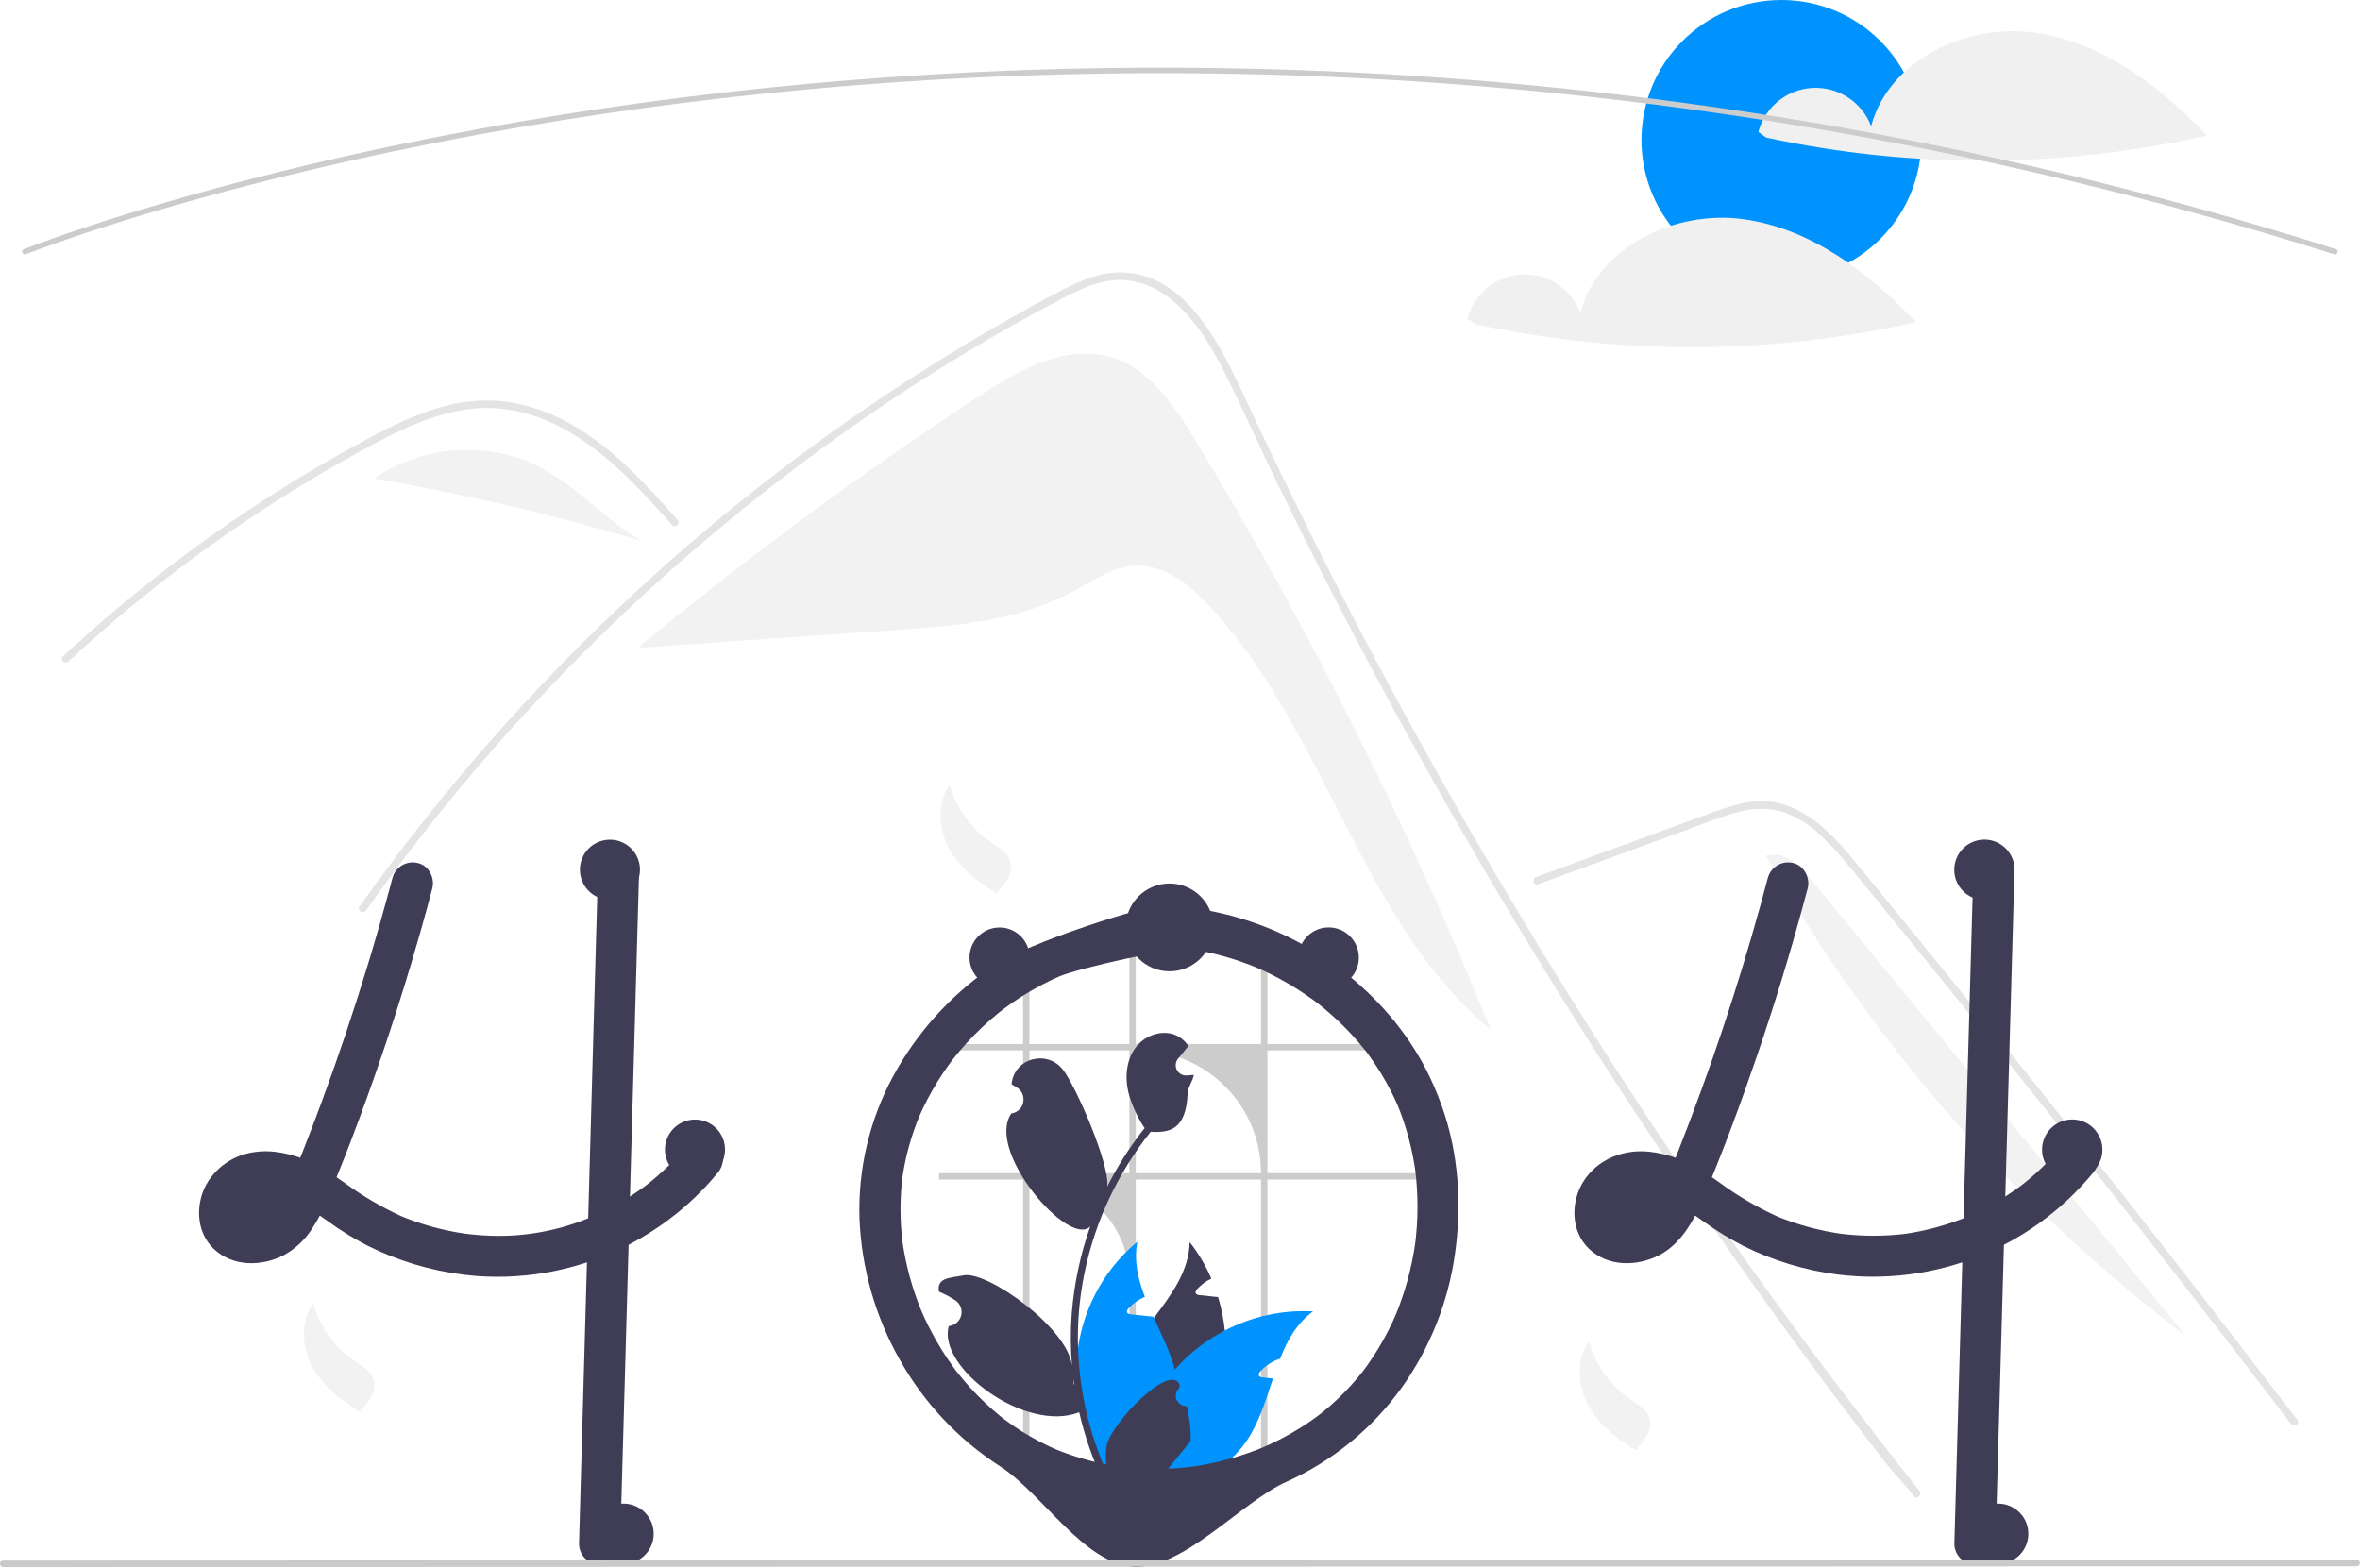
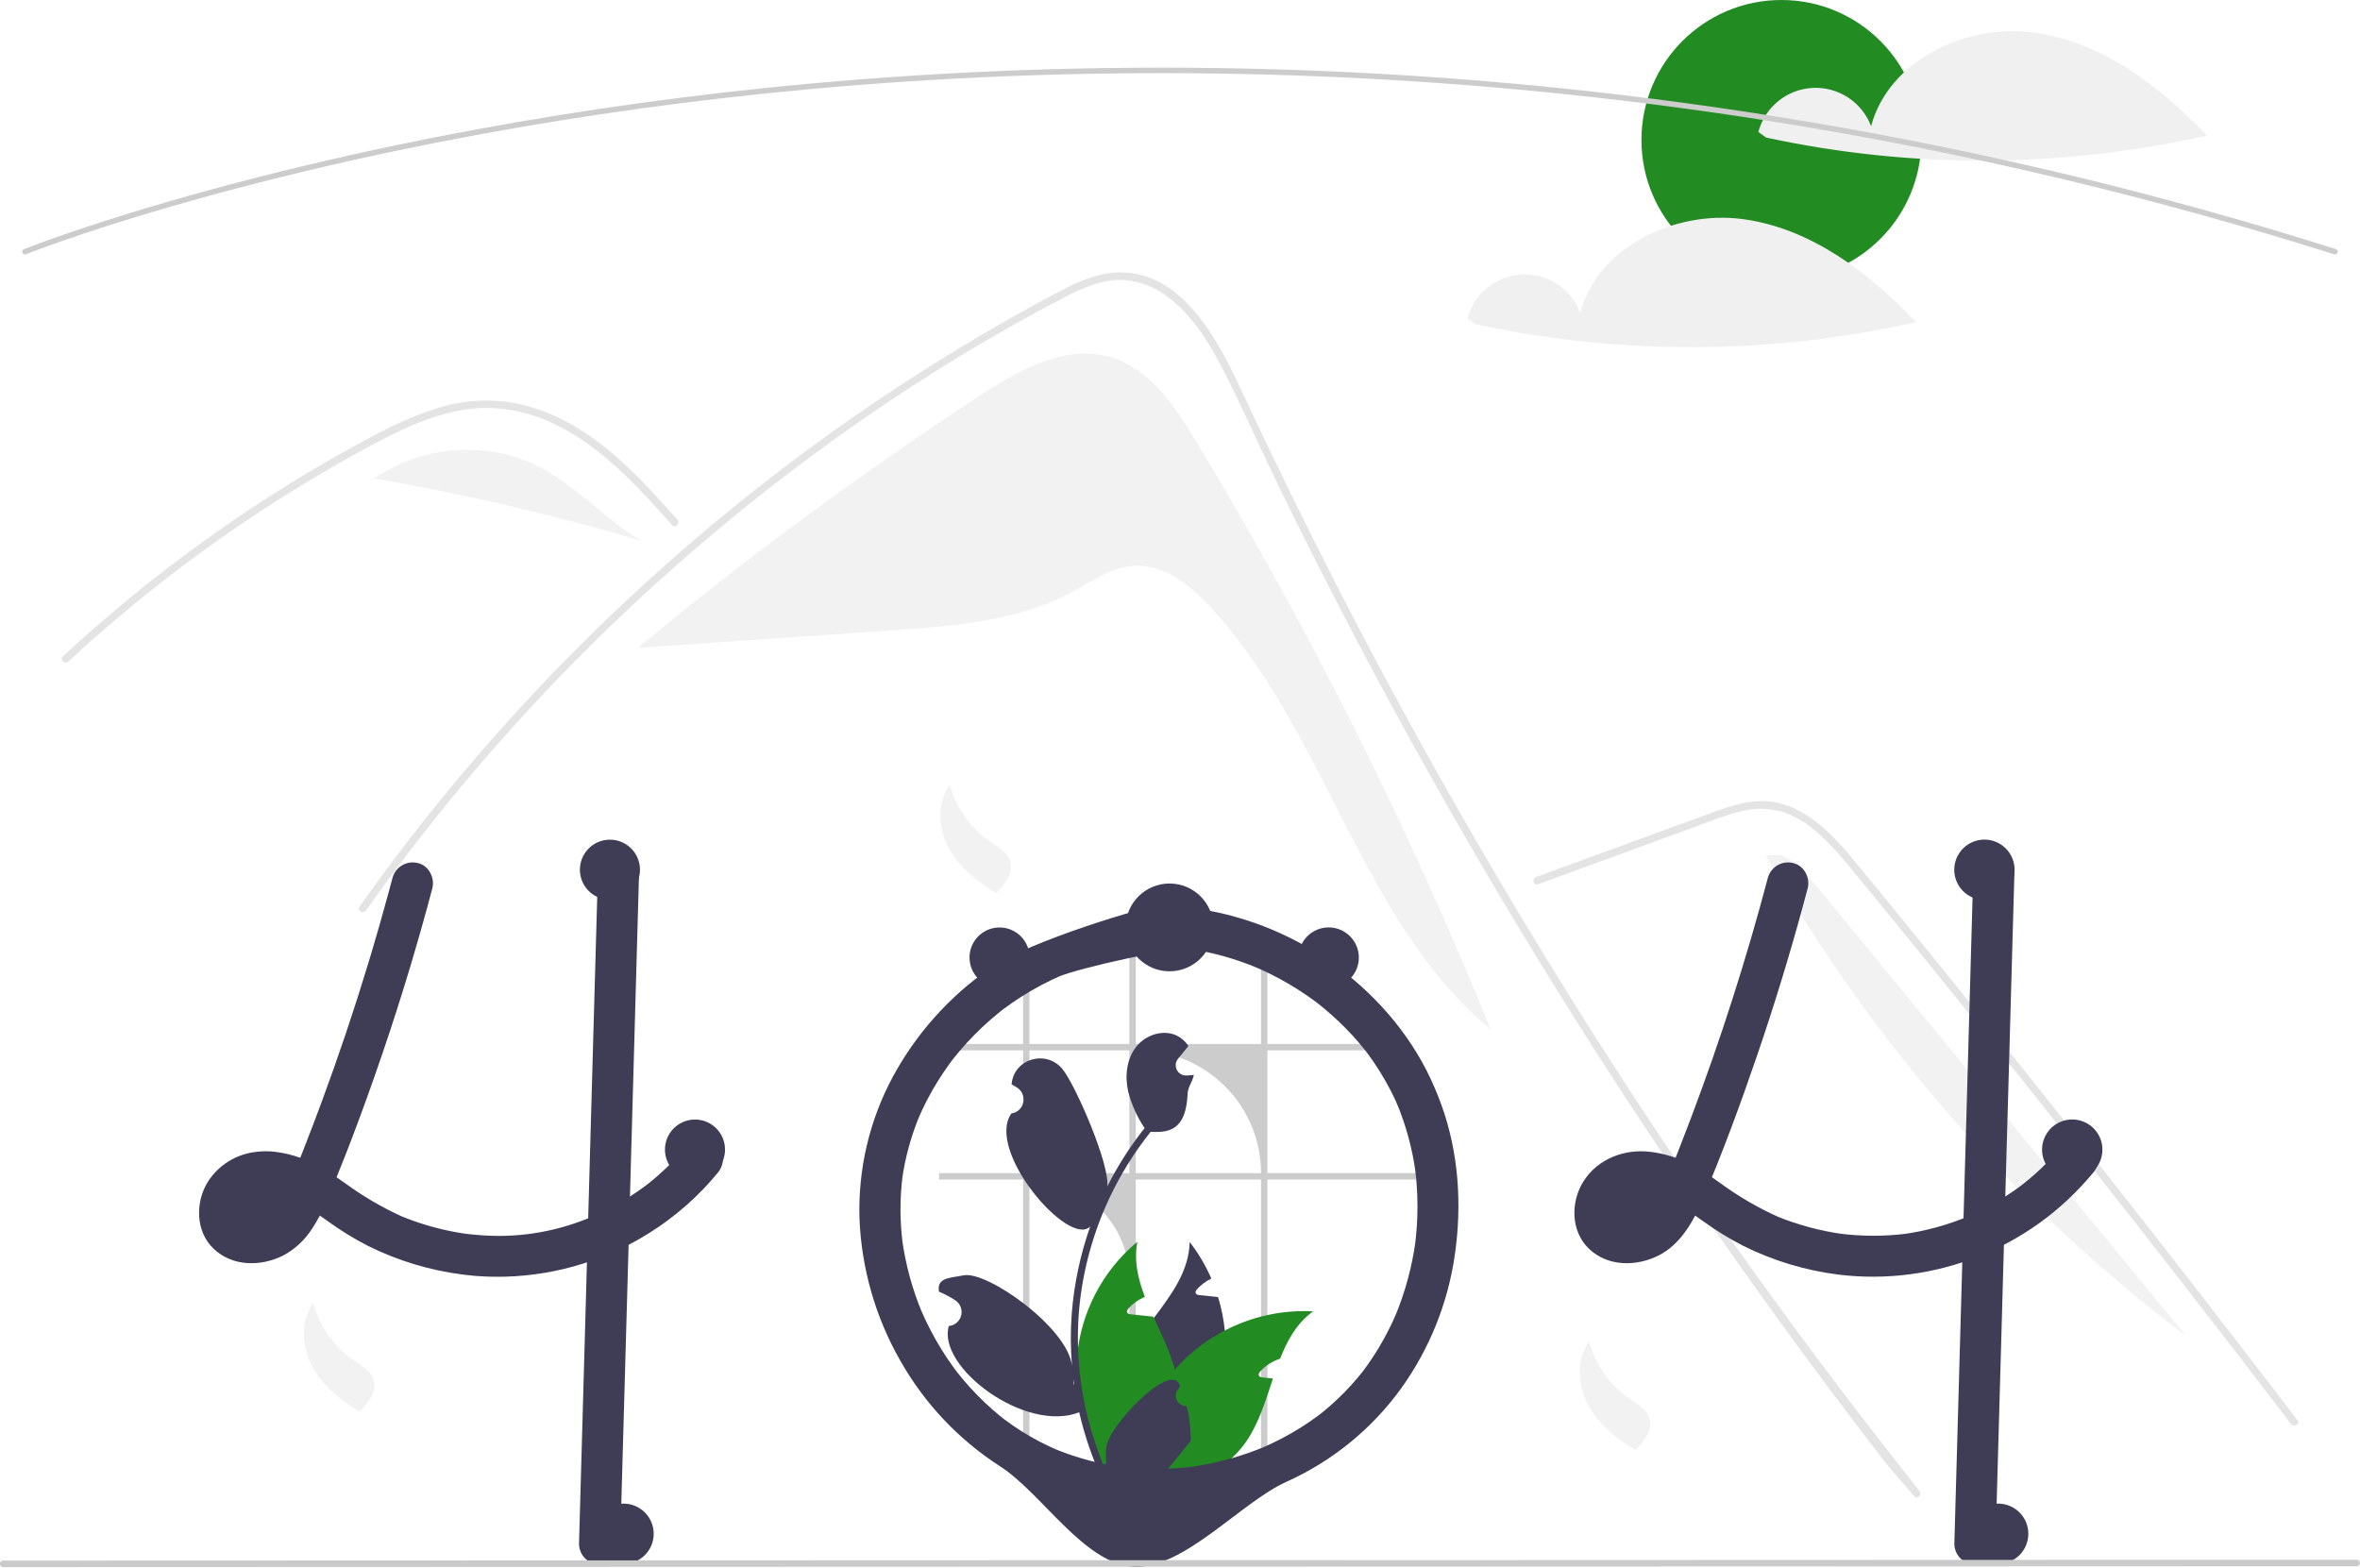
<svg xmlns="http://www.w3.org/2000/svg" data-name="Layer 1" width="860.131" height="571.148" viewBox="0 0 860.131 571.148">
  <path d="M605.67,324.953c-7.669-12.684-16.757-26.228-30.99-30.37-16.482-4.796-33.413,4.732-47.775,14.135a1392.157,1392.157,0,0,0-123.893,91.283l.043.492q46.226-3.188,92.451-6.376c22.265-1.535,45.296-3.283,64.972-13.816,7.467-3.997,14.745-9.336,23.206-9.708,10.512-.462,19.677,6.879,26.88,14.549,42.607,45.371,54.937,114.754,102.738,154.616A1516.995,1516.995,0,0,0,605.67,324.953Z" transform="translate(-169.9343 -164.426)" fill="#f2f2f2" />
  <path d="M867.571,709.781c-4.712-5.95-6.637-7.343-11.285-13.348q-56.764-73.416-106.708-151.792-33.924-53.23-64.483-108.504-14.549-26.278-28.3-52.969-10.67-20.695-20.865-41.638c-1.944-3.988-3.832-7.994-5.711-12.009-4.428-9.442-8.773-18.93-13.439-28.244-5.317-10.616-11.789-21.745-21.553-28.877a29.405,29.405,0,0,0-15.319-5.895c-7.948-.513-15.282,2.769-22.176,6.353-50.439,26.301-97.659,59.276-140.37,96.798A730.778,730.778,0,0,0,303.322,496.247c-1.008,1.439-3.392.064-2.374-1.384q6.009-8.498,12.257-16.813A734.817,734.817,0,0,1,500.805,303.064q18.248-11.826,37.183-22.542c6.362-3.603,12.752-7.16,19.251-10.497,6.371-3.273,13.137-6.215,20.416-6.325,24.77-.385,37.595,27.667,46.405,46.542q4.153,8.911,8.406,17.766,16.075,33.621,33.387,66.628,10.685,20.379,21.837,40.52,34.707,62.718,73.779,122.897c34.506,53.143,68.737,100.089,108.046,149.785C870.596,709.213,868.662,711.175,867.571,709.781Z" transform="translate(-169.9343 -164.426)" fill="#e4e4e4" />
  <path d="M414.916,355.804c-1.439-1.604-2.869-3.209-4.318-4.813-11.422-12.633-23.679-25.118-39.364-32.361a57.11,57.11,0,0,0-23.927-5.546c-8.562.028-16.932,2.273-24.843,5.418-3.74,1.494-7.398,3.19-11.001,4.996-4.116,2.072-8.159,4.281-12.183,6.509q-11.331,6.27-22.368,13.091-21.961,13.572-42.546,29.216-10.671,8.113-20.902,16.758-9.516,8.031-18.646,16.492c-1.302,1.201-3.245-.743-1.944-1.943,1.604-1.494,3.227-2.979,4.85-4.446q6.875-6.215,13.971-12.193,12.939-10.918,26.549-20.993,21.163-15.676,43.783-29.225,11.304-6.765,22.918-12.963c2.338-1.247,4.703-2.466,7.096-3.621a113.116,113.116,0,0,1,16.868-6.866,60.006,60.006,0,0,1,25.476-2.503,66.327,66.327,0,0,1,23.505,8.131c15.401,8.608,27.346,21.919,38.97,34.909C418.033,355.171,416.099,357.124,414.916,355.804Z" transform="translate(-169.9343 -164.426)" fill="#e4e4e4" />
  <path d="M730.477,486.711l36.905-13.498,18.323-6.702c5.968-2.183,11.921-4.667,18.09-6.23a28.539,28.539,0,0,1,16.374.209,37.738,37.738,0,0,1,12.771,7.917,103.64,103.64,0,0,1,10.475,11.186c3.989,4.794,7.92,9.639,11.868,14.467q24.441,29.891,48.563,60.041,24.121,30.15,47.92,60.556,23.857,30.48,47.385,61.216,2.882,3.765,5.76,7.534c1.06,1.388,3.449.02,2.375-1.388Q983.582,650.974,959.549,620.184q-24.092-30.864-48.516-61.466-24.424-30.601-49.179-60.937-6.167-7.558-12.354-15.099c-3.48-4.241-6.92-8.527-10.736-12.474-7.005-7.245-15.758-13.648-26.234-13.822-6.16-.102-12.121,1.852-17.844,3.923-6.17,2.232-12.325,4.506-18.486,6.759l-37.163,13.592-9.291,3.398c-1.649.603-.937,3.262.731,2.652Z" transform="translate(-169.9343 -164.426)" fill="#e4e4e4" />
  <path d="M366.377,334.526c-18.754-9.639-42.771-7.751-60.005,4.291a855.847,855.847,0,0,1,97.371,22.726C390.46,353.759,380.07,341.563,366.377,334.526Z" transform="translate(-169.9343 -164.426)" fill="#f2f2f2" />
  <path d="M306.188,338.784l-3.61,2.935c1.221-1.027,2.491-1.99,3.795-2.901C306.311,338.807,306.249,338.795,306.188,338.784Z" transform="translate(-169.9343 -164.426)" fill="#f2f2f2" />
  <path d="M831.549,486.846c-3.633-4.422-7.56-9.052-12.994-10.848l-5.073.2A575.436,575.436,0,0,0,966.749,651.418Q899.149,569.132,831.549,486.846Z" transform="translate(-169.9343 -164.426)" fill="#f2f2f2" />
  <path d="M516.084,450.367A37.481,37.481,0,0,0,531.015,471.325c2.82,1.92,6.157,3.762,7.122,7.035a8.379,8.379,0,0,1-.874,6.15,24.884,24.884,0,0,1-3.861,5.041l-.137.512c-6.998-4.147-13.656-9.393-17.522-16.551s-4.406-16.539.341-23.145" transform="translate(-169.9343 -164.426)" fill="#f2f2f2" />
  <path d="M749.084,653.367A37.481,37.481,0,0,0,764.015,674.325c2.82,1.92,6.157,3.762,7.122,7.035a8.379,8.379,0,0,1-.874,6.15,24.884,24.884,0,0,1-3.861,5.041l-.137.512c-6.998-4.147-13.656-9.393-17.522-16.551s-4.406-16.539.341-23.145" transform="translate(-169.9343 -164.426)" fill="#f2f2f2" />
  <path d="M284.084,639.367A37.481,37.481,0,0,0,299.015,660.325c2.82,1.92,6.157,3.762,7.122,7.035a8.379,8.379,0,0,1-.874,6.15,24.884,24.884,0,0,1-3.861,5.041l-.137.512c-6.998-4.147-13.656-9.393-17.522-16.551s-4.406-16.539.341-23.145" transform="translate(-169.9343 -164.426)" fill="#f2f2f2" />
-   <circle cx="649.249" cy="51" r="51" fill="#0093fd" />
+   <circle cx="649.249" cy="51" r="51" fill="forestgreen" />
  <path d="M911.219,176.296c-24.717-3.341-52.935,10.019-59.341,34.124a21.597,21.597,0,0,0-41.094,2.109l2.83,2.027a372.275,372.275,0,0,0,160.659-.726C957.079,195.76,935.935,179.637,911.219,176.296Z" transform="translate(-169.9343 -164.426)" fill="#f0f0f0" />
  <path d="M805.219,244.296c-24.717-3.341-52.935,10.019-59.341,34.124a21.597,21.597,0,0,0-41.094,2.109l2.83,2.027a372.275,372.275,0,0,0,160.659-.726C851.079,263.76,829.935,247.637,805.219,244.296Z" transform="translate(-169.9343 -164.426)" fill="#f0f0f0" />
  <path d="M1020.946,257.154a.982.982,0,0,1-.302-.047C756.237,173.489,523.199,184.424,374.264,208.321c-20.269,3.251-40.591,7.006-60.404,11.161-5.058,1.06-10.306,2.195-15.597,3.378-6.319,1.407-12.554,2.856-18.532,4.306q-3.873.917-7.595,1.849c-3.758.928-7.572,1.895-11.66,2.957-4.568,1.178-9.209,2.413-13.797,3.672a.442.442,0,0,1-.051.015l0.0.001c-5.183,1.415-10.338,2.871-15.323,4.325-2.698.779-5.304,1.548-7.799,2.307-.279.077-.526.151-.776.228l-.536.163c-.311.095-.617.188-.924.275l-.02.006 0.0.001-.812.252c-.968.293-1.912.579-2.841.864-24.545,7.566-38.038,12.949-38.171,13.002a1,1,0,1,1-.744-1.856c.134-.053,13.693-5.463,38.328-13.058.932-.286,1.879-.572,2.85-.866l.754-.234c.026-.01.052-.018.078-.025.305-.087.61-.18.919-.273l.537-.163c.268-.081.531-.161.801-.235,2.479-.754,5.093-1.524,7.798-2.307,4.987-1.455,10.147-2.911,15.334-4.328.016-.006.033-.01.049-.015v-.001c4.604-1.263,9.263-2.503,13.845-3.685,4.094-1.063,7.915-2.032,11.68-2.962q3.738-.93,7.609-1.853c5.985-1.451,12.233-2.902,18.563-4.312,5.299-1.184,10.556-2.322,15.622-3.383,19.843-4.162,40.198-7.923,60.497-11.179C523.096,182.415,756.467,171.463,1021.246,255.201a1.0 1,0,0,1-.301,1.953Z" transform="translate(-169.9343 -164.426)" fill="#ccc" />
  <path d="M432.923,584.266a6.729,6.729,0,0,0-1.7-2.67,6.43,6.43,0,0,0-.92-.71c-2.61-1.74-6.51-2.13-8.99,0a5.81,5.81,0,0,0-.69.71q-1.11,1.365-2.28,2.67c-1.28,1.46-2.59,2.87-3.96,4.24-.39.38-.78.77-1.18,1.15-.23.23-.46.45-.69.67-.88.84-1.78,1.65-2.69,2.45-.48.43-.96.85-1.45,1.26-.73.61-1.46,1.22-2.2,1.81-.07.05-.14.1-.21.16-.02.01-.03.03-.05.04-.01,0-.02,0-.03.02a.179.179,0,0,0-.07.05c-.22.15-.37.25-.48.34.04-.02.08-.05.12-.07-.18.14-.37.28-.55.42-1.75,1.29-3.54,2.53-5.37,3.69a99.21,99.21,0,0,1-14.22,7.55c-.33.13-.67.27-1.01.4a85.97,85.97,0,0,1-40.85,6.02q-2.13-.165-4.26-.45c-1.64-.24-3.27-.53-4.89-.86a97.932,97.932,0,0,1-18.02-5.44,118.652,118.652,0,0,1-20.66-12.12c-1-.71-2.01-1.42-3.02-2.11,1.15-2.82,2.28-5.64,3.38-8.48.55-1.37,1.08-2.74,1.6-4.12,4.09-10.63,7.93-21.36,11.61-32.13q5.58-16.365,10.53-32.92.51-1.68.99-3.36,2.595-8.745,4.98-17.53c.15-.57.31-1.13.45-1.7q.69-2.52,1.35-5.04c1-3.79-1.26-8.32-5.24-9.23a7.634,7.634,0,0,0-9.22,5.24c-.43,1.62-.86,3.23-1.3,4.85q-3.165,11.745-6.66,23.41-.51,1.68-1.02,3.36-7.71,25.41-16.93,50.31-1.11,3.015-2.25,6.01c-.37.98-.74,1.96-1.12,2.94-.73,1.93-1.48,3.86-2.23,5.79-.43,1.13-.87,2.26-1.31,3.38-.29.71-.57,1.42-.85,2.12a41.809,41.809,0,0,0-8.81-2.12l-.48-.06a27.397,27.397,0,0,0-7.01.06,23.914,23.914,0,0,0-17.24,10.66c-4.77,7.51-4.71,18.25,1.98,24.63,6.89,6.57,17.32,6.52,25.43,2.41a28.351,28.351,0,0,0,10.52-9.86,50.569,50.569,0,0,0,2.74-4.65c.21.14.42.28.63.43.8.56,1.6,1.13,2.39,1.69a111.738,111.738,0,0,0,14.51,8.91,108.359,108.359,0,0,0,34.62,10.47c.27.03.53.07.8.1,1.33.17,2.67.3,4.01.41a103.782,103.782,0,0,0,55.58-11.36q2.175-1.125,4.31-2.36,3.315-1.92,6.48-4.08c1.15-.78,2.27-1.57,3.38-2.4a101.042,101.042,0,0,0,13.51-11.95q2.355-2.475,4.51-5.11a8.061,8.061,0,0,0,2.2-5.3A7.564,7.564,0,0,0,432.923,584.266Zm-165.59,23.82c.21-.15.42-.31.62-.47C267.893,607.766,267.603,607.936,267.333,608.086Zm3.21-3.23c-.23.26-.44.52-.67.78a23.366,23.366,0,0,1-2.25,2.2c-.11.1-.23.2-.35.29a.01.01,0,0,0-.01.01,3.804,3.804,0,0,0-.42.22q-.645.39-1.32.72a17.005,17.005,0,0,1-2.71.75,16.799,16.799,0,0,1-2.13.02h-.02a14.823,14.823,0,0,1-1.45-.4c-.24-.12-.47-.26-.7-.4-.09-.08-.17-.16-.22-.21a2.44,2.44,0,0,1-.27-.29.01.01,0,0,0-.01-.01c-.11-.2-.23-.4-.34-.6a.031.031,0,0,1-.01-.02c-.08-.25-.15-.51-.21-.77a12.511,12.511,0,0,1,.01-1.37,13.467,13.467,0,0,1,.54-1.88,11.068,11.068,0,0,1,.69-1.26c.02-.04.12-.2.23-.38.01-.01.01-.01.01-.02.15-.17.3-.35.46-.51.27-.3.56-.56.85-.83a18.022,18.022,0,0,1,1.75-1.01,19.481,19.481,0,0,1,2.93-.79,24.989,24.989,0,0,1,4.41.04,30.301,30.301,0,0,1,4.1,1.01,36.945,36.945,0,0,1-2.77,4.54C270.623,604.746,270.583,604.806,270.543,604.856Zm-11.12-3.29a2.18,2.18,0,0,1-.31.39A1.409,1.409,0,0,1,259.423,601.566Z" transform="translate(-169.9343 -164.426)" fill="#3f3d56" />
  <path d="M402.863,482.136q-.135,4.71-.27,9.42-.285,10.455-.59,20.92-.315,11.775-.66,23.54-.165,6.075-.34,12.15-.465,16.365-.92,32.72c-.03,1.13-.07,2.25-.1,3.38q-.225,8.115-.45,16.23-.255,8.805-.5,17.61-.18,6.6-.37,13.21-1.35,47.895-2.7,95.79a7.648,7.648,0,0,1-7.5,7.5,7.561,7.561,0,0,1-7.5-7.5q.75-26.94,1.52-53.88.675-24.36,1.37-48.72.225-8.025.45-16.06.345-12.09.68-24.18c.03-1.13.07-2.25.1-3.38.02-.99.05-1.97.08-2.96q.66-23.475,1.32-46.96.27-9.24.52-18.49.3-10.545.6-21.08c.09-3.09.17-6.17.26-9.26a7.648,7.648,0,0,1,7.5-7.5A7.561,7.561,0,0,1,402.863,482.136Z" transform="translate(-169.9343 -164.426)" fill="#3f3d56" />
  <path d="M814.291,484.217a893.238,893.238,0,0,1-28.161,87.941c-3.007,7.946-6.083,15.877-9.371,23.712l.756-1.792a54.583,54.583,0,0,1-5.59,10.612q-.229.321-.467.636,1.166-1.49.443-.589c-.254.301-.505.602-.768.895a23.664,23.664,0,0,1-2.249,2.203q-.301.258-.612.504l.938-.729c-.109.257-.873.597-1.111.743a18.254,18.254,0,0,1-2.405,1.219l1.792-.756a19.086,19.086,0,0,1-4.231,1.161l1.994-.268a17.021,17.021,0,0,1-4.298.046l1.994.268a14.002,14.002,0,0,1-3.405-.917l1.792.756a12.012,12.012,0,0,1-1.679-.896c-.271-.177-1.105-.809-.015.025,1.133.866.146.074-.088-.156-.194-.192-.37-.4-.56-.595-.882-.905.996,1.557.397.499a18.182,18.182,0,0,1-.878-1.637l.756,1.792a11.925,11.925,0,0,1-.728-2.651l.268,1.994a13.651,13.651,0,0,1-.003-3.405l-.268,1.994a15.964,15.964,0,0,1,.995-3.68l-.756,1.792a16.729,16.729,0,0,1,1.178-2.298,6.729,6.729,0,0,1,.729-1.071c.049.016-1.269,1.513-.569.757.183-.198.354-.406.539-.602.296-.314.614-.601.926-.898,1.045-.994-1.462.966-.257.179a19.049,19.049,0,0,1,2.749-1.499l-1.792.756a20.311,20.311,0,0,1,4.995-1.34l-1.994.268a25.628,25.628,0,0,1,6.461.076l-1.994-.268a33.211,33.211,0,0,1,7.892,2.22l-1.792-.756c5.39,2.314,10.163,5.749,14.928,9.118a111.95,111.95,0,0,0,14.506,8.906,108.388,108.388,0,0,0,34.622,10.474,103.933,103.933,0,0,0,92.586-36.752,8.078,8.078,0,0,0,2.197-5.303,7.632,7.632,0,0,0-2.197-5.303c-2.752-2.526-7.949-3.239-10.607,0a95.636,95.636,0,0,1-8.107,8.727q-2.017,1.914-4.142,3.71-1.214,1.026-2.461,2.011c-.393.311-1.619,1.138.263-.197-.431.306-.845.64-1.271.955a99.269,99.269,0,0,1-20.332,11.565l1.792-.756a96.836,96.836,0,0,1-24.171,6.622l1.994-.268a97.643,97.643,0,0,1-25.754-.038l1.994.268a99.8,99.8,0,0,1-24.857-6.77l1.792.756a116.025,116.025,0,0,1-21.736-12.591,86.877,86.877,0,0,0-11.113-6.994,42.824,42.824,0,0,0-14.438-4.389c-9.439-1.111-19.057,2.566-24.246,10.72-4.776,7.505-4.714,18.244,1.974,24.625,6.888,6.572,17.318,6.517,25.436,2.406,7.817-3.959,12.513-12.185,15.815-19.942,7.431-17.455,14.01-35.314,20.14-53.263q9.097-26.637,16.499-53.813.917-3.366,1.807-6.739c1.001-3.789-1.261-8.32-5.238-9.226a7.633,7.633,0,0,0-9.226,5.238Z" transform="translate(-169.9343 -164.426)" fill="#3f3d56" />
  <path d="M889.124,482.136l-2.7,95.793-2.685,95.294-1.518,53.884a7.565,7.565,0,0,0,7.5,7.5,7.649,7.649,0,0,0,7.5-7.5l2.7-95.793,2.685-95.294,1.518-53.884a7.565,7.565,0,0,0-7.5-7.5,7.649,7.649,0,0,0-7.5,7.5Z" transform="translate(-169.9343 -164.426)" fill="#3f3d56" />
  <path d="M629.526,700.361h2.329V594.319h54.329v-2.323H631.855V547.252H673.81q-.923-1.173-1.899-2.317H631.855V515.382c-.77-.328-1.547-.645-2.329-.944V544.935h-45.652V507.07c-.782.036-1.553.09-2.329.155v37.71h-36.42V516.684c-.782.346-1.553.711-2.317,1.093V544.935h-30.616v2.317h30.616v44.744h-30.616v2.323h30.616V700.361h2.317V594.319a36.413,36.413,0,0,1,36.42,36.42v69.622h2.329V594.319h45.652Zm-84.401-108.365V547.252h36.42v44.744Zm38.749,0V547.252h.914a44.741,44.741,0,0,1,44.738,44.744Z" transform="translate(-169.9343 -164.426)" opacity="0.2" />
  <path d="M615.303,668.566a63.059,63.059,0,0,1-20.05,33.7c-.74.64-1.48,1.26-2.25,1.87q-2.805.255-5.57.52c-1.53.14-3.04.29-4.54.43l-.27.03-.19-1.64-.76-6.64a37.623,37.623,0,0,1-3.3-32.44c2.64-7.12,7.42-13.41,12.12-19.65,6.49-8.62,12.8-17.14,13.03-27.65a60.544,60.544,0,0,1,7.9,13.33,16.432,16.432,0,0,0-5.12,3.77c-.41.45-.82,1.08-.54,1.62.24.46.84.57,1.36.63,1.25.13,2.51.26,3.76.39,1,.11,2,.21,3,.32a63.99,63.99,0,0,1,2.45,12.18A61.189,61.189,0,0,1,615.303,668.566Z" transform="translate(-169.9343 -164.426)" fill="#3f3d56" />
-   <path d="M648.503,642.356c-5.9,4.29-9.35,10.46-12.03,17.26a16.628,16.628,0,0,0-7.17,4.58c-.41.45-.82,1.08-.54,1.62.24.46.84.57,1.36.63,1.25.13,2.51.26,3.76.39-2.68,8.04-5.14,16.36-9.88,23.15a36.989,36.989,0,0,1-12.03,10.91,38.492,38.492,0,0,1-4.02,1.99q-7.62.585-14.95,1.25-2.805.255-5.57.52c-1.53.14-3.04.29-4.54.43q-.015-.825,0-1.65a63.304,63.304,0,0,1,15.25-39.86c.45-.52.91-1.03,1.38-1.54a61.792,61.792,0,0,1,16.81-12.7A62.654,62.654,0,0,1,648.503,642.356Z" transform="translate(-169.9343 -164.426)" fill="#0093fd" />
-   <path d="M589.163,699.526l-1.15,3.4-.58,1.73c-1.53.14-3.04.29-4.54.43l-.27.03c-1.66.17-3.31.34-4.96.51-.43-.5-.86-1.01-1.28-1.53a62.03,62.03,0,0,1,8.07-87.11c-1.32,6.91.22,13.53,2.75,20.1-.27.11-.53.22-.78.34a16.432,16.432,0,0,0-5.12,3.77c-.41.45-.82,1.08-.54,1.62.24.46.84.57,1.36.63,1.25.13,2.51.26,3.76.39,1,.11,2,.21,3,.32q.705.075,1.41.15c.07.15.13.29.2.44,2.85,6.18,5.92,12.39,7.65,18.83a43.666,43.666,0,0,1,1.02,4.91A37.604,37.604,0,0,1,589.163,699.526Z" transform="translate(-169.9343 -164.426)" fill="#0093fd" />
+   <path d="M648.503,642.356c-5.9,4.29-9.35,10.46-12.03,17.26a16.628,16.628,0,0,0-7.17,4.58c-.41.45-.82,1.08-.54,1.62.24.46.84.57,1.36.63,1.25.13,2.51.26,3.76.39-2.68,8.04-5.14,16.36-9.88,23.15a36.989,36.989,0,0,1-12.03,10.91,38.492,38.492,0,0,1-4.02,1.99q-7.62.585-14.95,1.25-2.805.255-5.57.52c-1.53.14-3.04.29-4.54.43q-.015-.825,0-1.65a63.304,63.304,0,0,1,15.25-39.86c.45-.52.91-1.03,1.38-1.54a61.792,61.792,0,0,1,16.81-12.7A62.654,62.654,0,0,1,648.503,642.356Z" transform="translate(-169.9343 -164.426)" fill="forestgreen" />
+   <path d="M589.163,699.526l-1.15,3.4-.58,1.73c-1.53.14-3.04.29-4.54.43l-.27.03c-1.66.17-3.31.34-4.96.51-.43-.5-.86-1.01-1.28-1.53a62.03,62.03,0,0,1,8.07-87.11c-1.32,6.91.22,13.53,2.75,20.1-.27.11-.53.22-.78.34a16.432,16.432,0,0,0-5.12,3.77c-.41.45-.82,1.08-.54,1.62.24.46.84.57,1.36.63,1.25.13,2.51.26,3.76.39,1,.11,2,.21,3,.32q.705.075,1.41.15c.07.15.13.29.2.44,2.85,6.18,5.92,12.39,7.65,18.83a43.666,43.666,0,0,1,1.02,4.91A37.604,37.604,0,0,1,589.163,699.526Z" transform="translate(-169.9343 -164.426)" fill="forestgreen" />
  <path d="M689.821,554.487c-8.609-16.792-21.946-30.921-37.632-41.304a114.237,114.237,0,0,0-52.563-18.38q-3.69-.335-7.399-.393c-2.921-.044-46.866,12.632-61.587,22.982a114.295,114.295,0,0,0-35.333,39.527,102.5,102.5,0,0,0-12.126,51.633,113.564,113.564,0,0,0,14.703,51.476,110.475,110.475,0,0,0,36.444,38.746C549.667,708.561,565.074,734.51,583.183,735.426c18.246.923,39.054-23.555,55.695-30.987a104.425,104.425,0,0,0,41.726-34.005,110.25,110.25,0,0,0,19.599-48.948c2.574-18.083,1.374-36.733-4.801-54.016a111.86,111.86,0,0,0-5.58-12.983c-1.78-3.505-6.996-4.796-10.261-2.691a7.68,7.68,0,0,0-2.691,10.261q1.568,3.088,2.915,6.278l-.756-1.792a101.151,101.151,0,0,1,6.876,25.538l-.268-1.994a109.229,109.229,0,0,1-.066,28.683l.268-1.994a109.734,109.734,0,0,1-7.555,27.674l.756-1.792a104.212,104.212,0,0,1-6.672,13.098q-1.923,3.186-4.081,6.222c-.632.888-1.283,1.761-1.939,2.631-.856,1.136,1.167-1.483.282-.369-.151.19-.3.38-.452.569q-.681.852-1.382,1.688a93.613,93.613,0,0,1-10.176,10.384q-1.366,1.192-2.778,2.331c-.469.378-.932.773-1.421,1.125.019-.013,1.58-1.199.656-.511-.29.216-.579.436-.87.652q-2.91,2.156-5.974,4.092a103.485,103.485,0,0,1-14.756,7.713l1.792-.756a109.215,109.215,0,0,1-27.597,7.552l1.994-.268a108.154,108.154,0,0,1-28.589.051l1.994.268a99.835,99.835,0,0,1-25.095-6.784l1.792.756a93.643,93.643,0,0,1-13.416-6.991q-3.174-2-6.184-4.247c-.286-.214-.57-.43-.855-.645-.915-.691.658.51.67.518a19.169,19.169,0,0,1-1.535-1.225q-1.454-1.184-2.861-2.422a101.989,101.989,0,0,1-10.493-10.709q-1.213-1.434-2.374-2.911c-.335-.426-.947-1.29.404.529-.178-.239-.362-.474-.542-.712q-.647-.858-1.276-1.728-2.203-3.048-4.188-6.246a109.29,109.29,0,0,1-7.805-15.108l.756,1.792a106.588,106.588,0,0,1-7.34-26.837l.268,1.994a97.866,97.866,0,0,1-.048-25.636l-.268,1.994A94.673,94.673,0,0,1,505.276,570.55l-.756,1.792a101.557,101.557,0,0,1,7.195-13.856q2.066-3.323,4.378-6.485.525-.718,1.062-1.428c.324-.428,1.215-1.493-.305.388.149-.184.293-.374.439-.56q1.269-1.608,2.6-3.165A107.402,107.402,0,0,1,530.772,536.215q1.474-1.292,2.995-2.529.691-.562,1.391-1.113c.187-.147.376-.291.562-.439-1.997,1.59-.555.433-.102.093q3.134-2.348,6.435-4.461a103.644,103.644,0,0,1,15.387-8.108l-1.792.756c7.76-3.258,42.141-10.949,48.394-10.11l-1.994-.268A106.225,106.225,0,0,1,628.768,517.419l-1.792-.756a110.313,110.313,0,0,1,12.6,6.329q3.043,1.784,5.967,3.763,1.384.937,2.738,1.915.677.489,1.346.989c.248.185.494.373.741.558,1.039.779-1.431-1.128-.342-.267a110.843,110.843,0,0,1,10.368,9.253q2.401,2.445,4.637,5.045,1.147,1.334,2.246,2.708c.364.455,1.605,2.101.084.085.372.493.747.982,1.114,1.479a97.977,97.977,0,0,1,8.392,13.538c1.793,3.498,6.987,4.802,10.261,2.691A7.677,7.677,0,0,0,689.821,554.487Z" transform="translate(-169.9343 -164.426)" fill="#3f3d56" />
  <path d="M602.431,676.882a3.78,3.78,0,0,1-2.739-6.551c.095-.379.164-.651.259-1.03q-.051-.124-.103-.247c-3.48-8.298-25.685,14.833-26.645,22.632a30.029,30.029,0,0,0,.527,10.328A120.392,120.392,0,0,1,562.778,652.01a116.202,116.202,0,0,1,.721-12.963q.597-5.293,1.657-10.511a121.787,121.787,0,0,1,24.151-51.616c6.874.384,12.898-.663,13.48-13.985.103-2.37,1.861-4.422,2.248-6.756-.656.086-1.323.14-1.979.183-.204.011-.42.021-.624.032l-.077.003a3.745,3.745,0,0,1-3.076-6.101q.425-.523.851-1.046c.43-.538.871-1.065,1.302-1.603a1.865,1.865,0,0,0,.14-.161c.495-.613.99-1.216,1.485-1.829a10.829,10.829,0,0,0-3.55-3.432c-4.959-2.905-11.801-.893-15.384,3.593-3.593,4.486-4.271,10.779-3.023,16.384a43.398,43.398,0,0,0,6.003,13.383c-.269.344-.549.678-.818,1.022a122.574,122.574,0,0,0-12.794,20.268c1.016-7.939-11.412-36.608-16.218-42.681-5.773-7.294-17.611-4.111-18.628,5.136q-.015.134-.029.268,1.071.604,2.096,1.282a5.127,5.127,0,0,1-2.067,9.33l-.105.016c-9.556,13.644,21.077,49.155,28.745,41.181a125.11,125.11,0,0,0-6.734,31.693,118.664,118.664,0,0,0,.086,19.16l-.032-.226C558.902,648.154,529.674,627.514,521.139,629.233c-4.917.99-9.76.765-9.013,5.725q.018.119.036.237a34.442,34.442,0,0,1,3.862,1.861q1.071.604,2.096,1.282a5.127,5.127,0,0,1-2.067,9.33l-.105.016c-.075.011-.14.022-.215.032-4.35,14.966,27.907,39.12,47.518,31.435h.011a125.075,125.075,0,0,0,8.402,24.528H601.679c.108-.334.204-.678.301-1.011a34.102,34.102,0,0,1-8.305-.495c2.227-2.733,4.454-5.487,6.681-8.219a1.861,1.861,0,0,0,.14-.161c1.13-1.398,2.27-2.786,3.399-4.185l.001-.002a49.952,49.952,0,0,0-1.464-12.725Zm-34.371-67.613.016-.021-.016.043Zm-6.648,59.932-.258-.581c.011-.42.011-.839,0-1.269,0-.118-.021-.237-.021-.355.097.742.183,1.485.29,2.227Z" transform="translate(-169.9343 -164.426)" fill="#3f3d56" />
  <circle cx="95.249" cy="439" r="11" fill="#3f3d56" />
  <circle cx="227.249" cy="559" r="11" fill="#3f3d56" />
  <circle cx="728.249" cy="559" r="11" fill="#3f3d56" />
  <circle cx="755.249" cy="419" r="11" fill="#3f3d56" />
  <circle cx="723.249" cy="317" r="11" fill="#3f3d56" />
  <path d="M434.183,583.426a10.949,10.949,0,1,1-.21-2.16A10.992,10.992,0,0,1,434.183,583.426Z" transform="translate(-169.9343 -164.426)" fill="#3f3d56" />
  <circle cx="484.249" cy="349" r="11" fill="#3f3d56" />
  <path d="M545.183,513.426a10.949,10.949,0,1,1-.21-2.16A10.992,10.992,0,0,1,545.183,513.426Z" transform="translate(-169.9343 -164.426)" fill="#3f3d56" />
  <path d="M403.183,481.426a10.949,10.949,0,1,1-.21-2.16A10.992,10.992,0,0,1,403.183,481.426Z" transform="translate(-169.9343 -164.426)" fill="#3f3d56" />
  <circle cx="599.249" cy="443" r="11" fill="#3f3d56" />
  <circle cx="426.249" cy="338" r="16" fill="#3f3d56" />
  <path d="M1028.875,735.267l-857.75.307a1.191,1.191,0,1,1,0-2.381l857.75-.307a1.191,1.191,0,0,1,0,2.381Z" transform="translate(-169.9343 -164.426)" fill="#cacaca" />
</svg>
